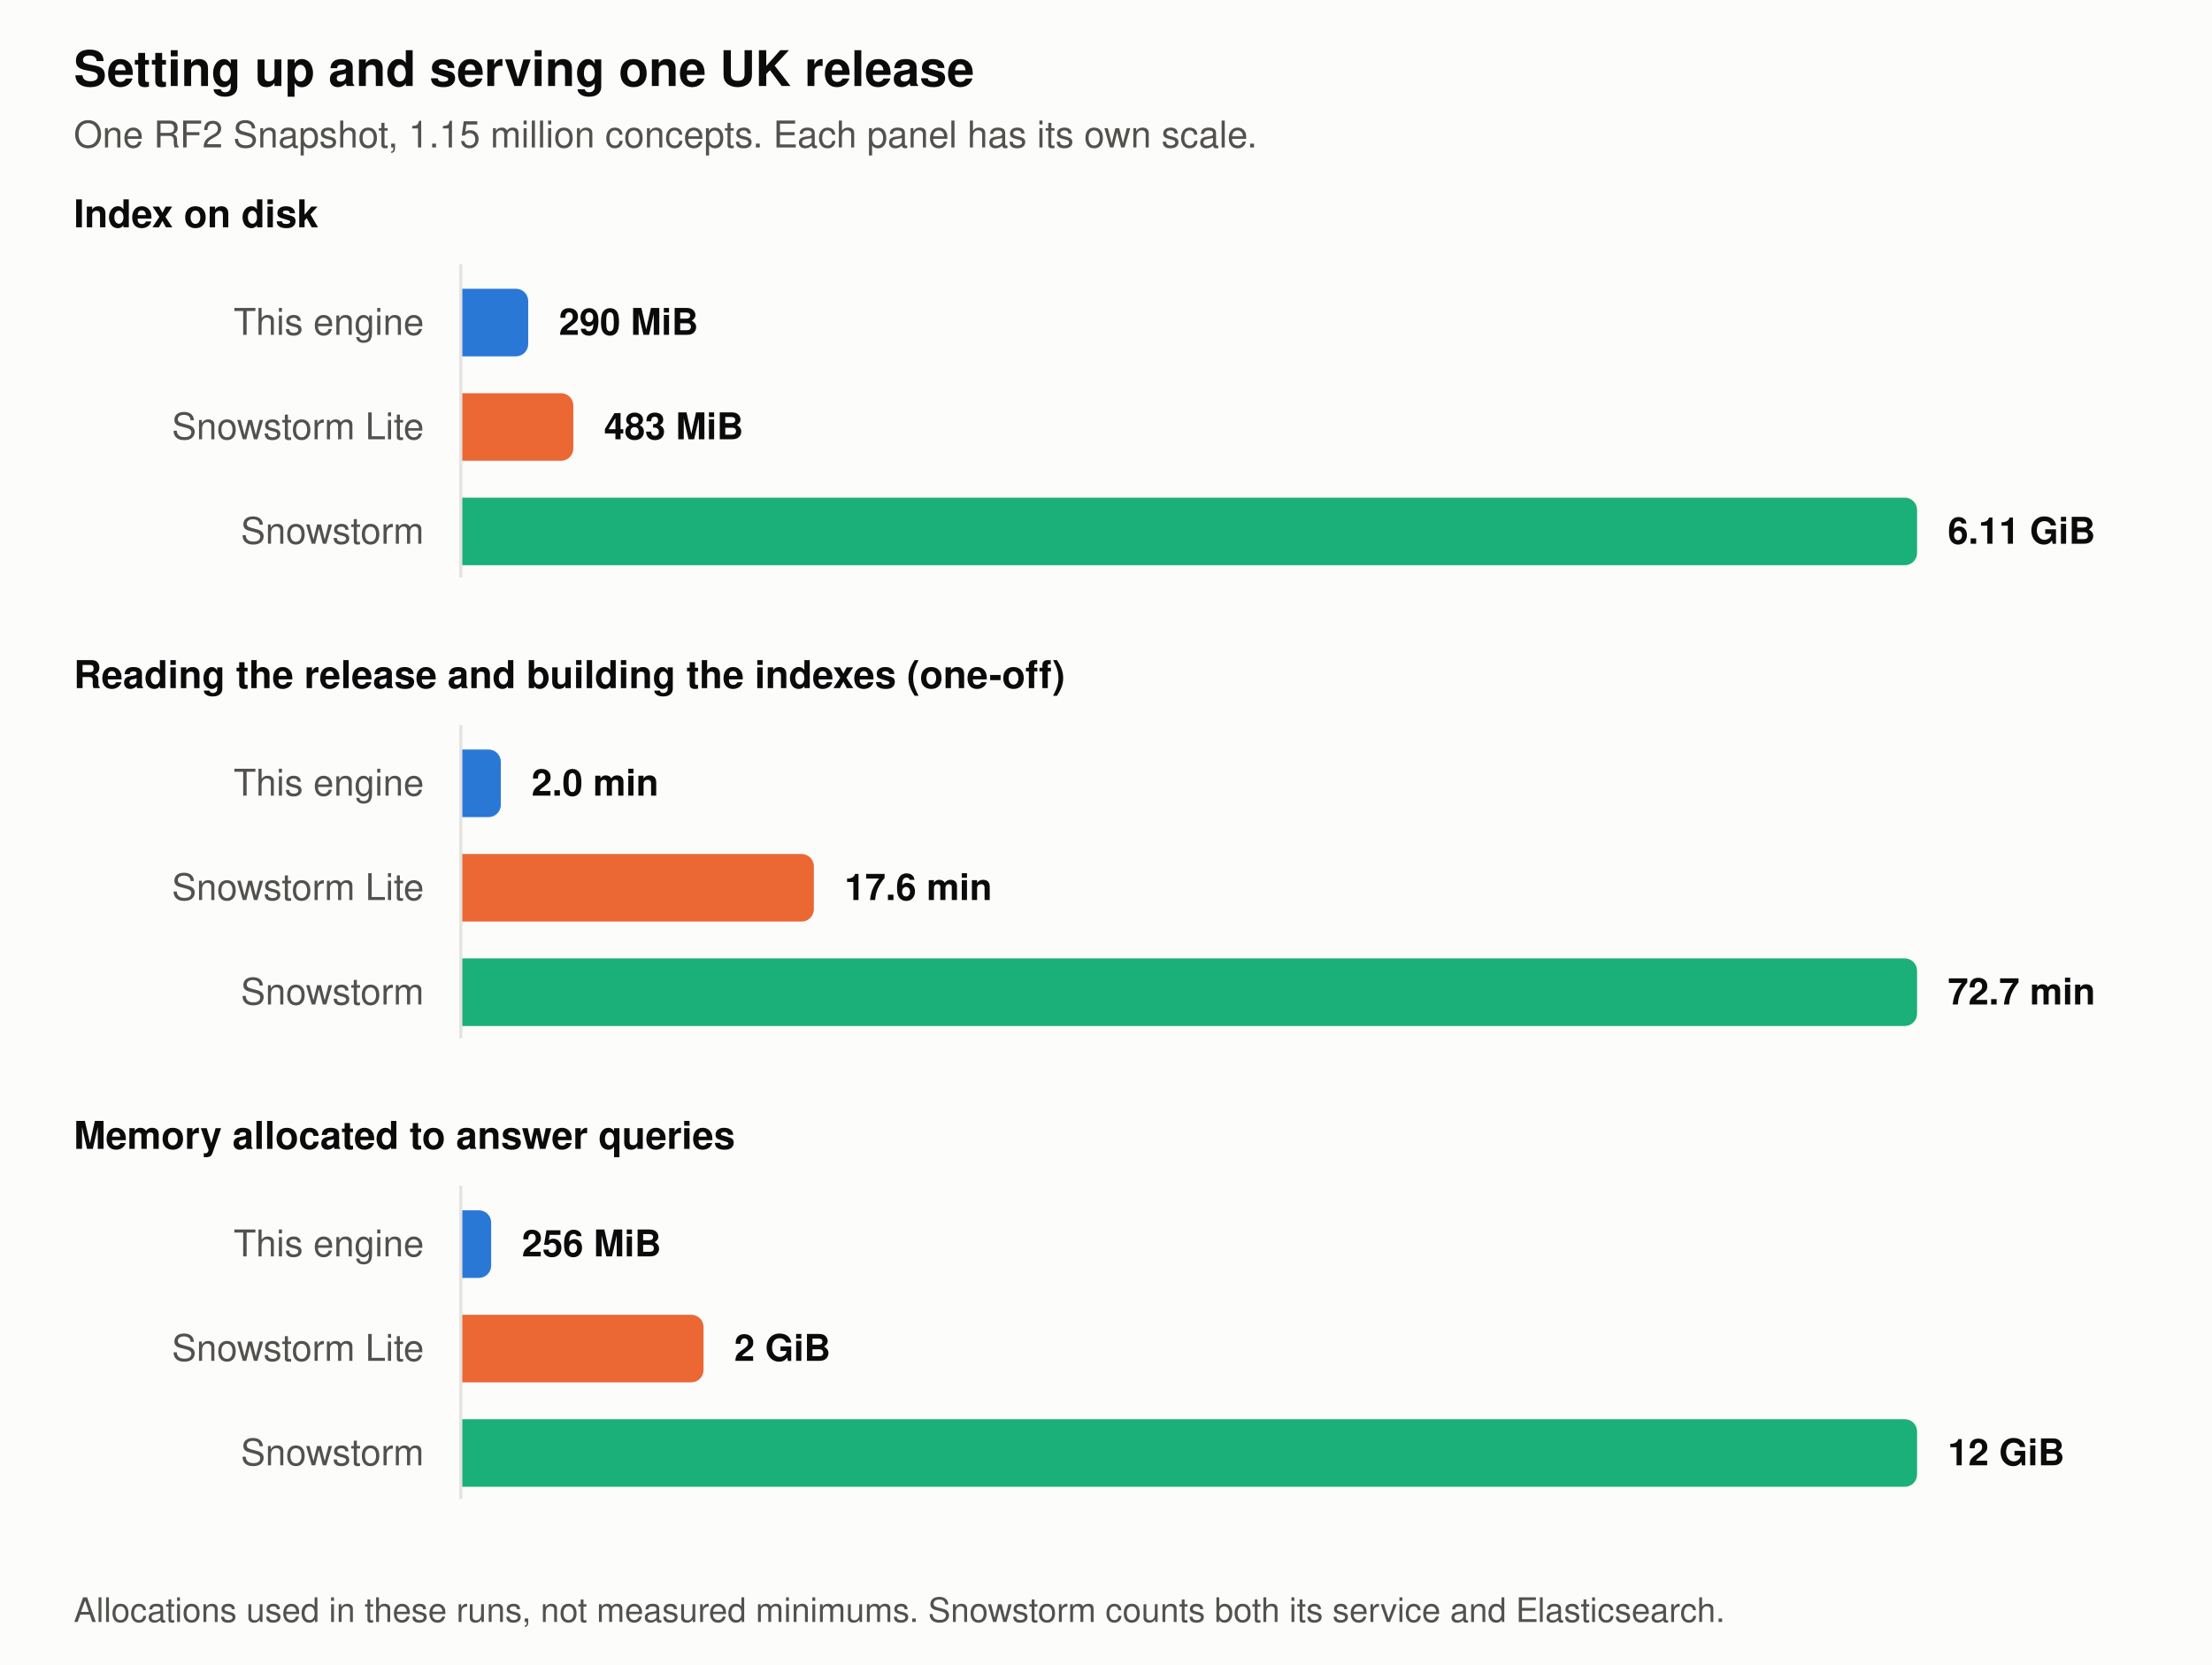
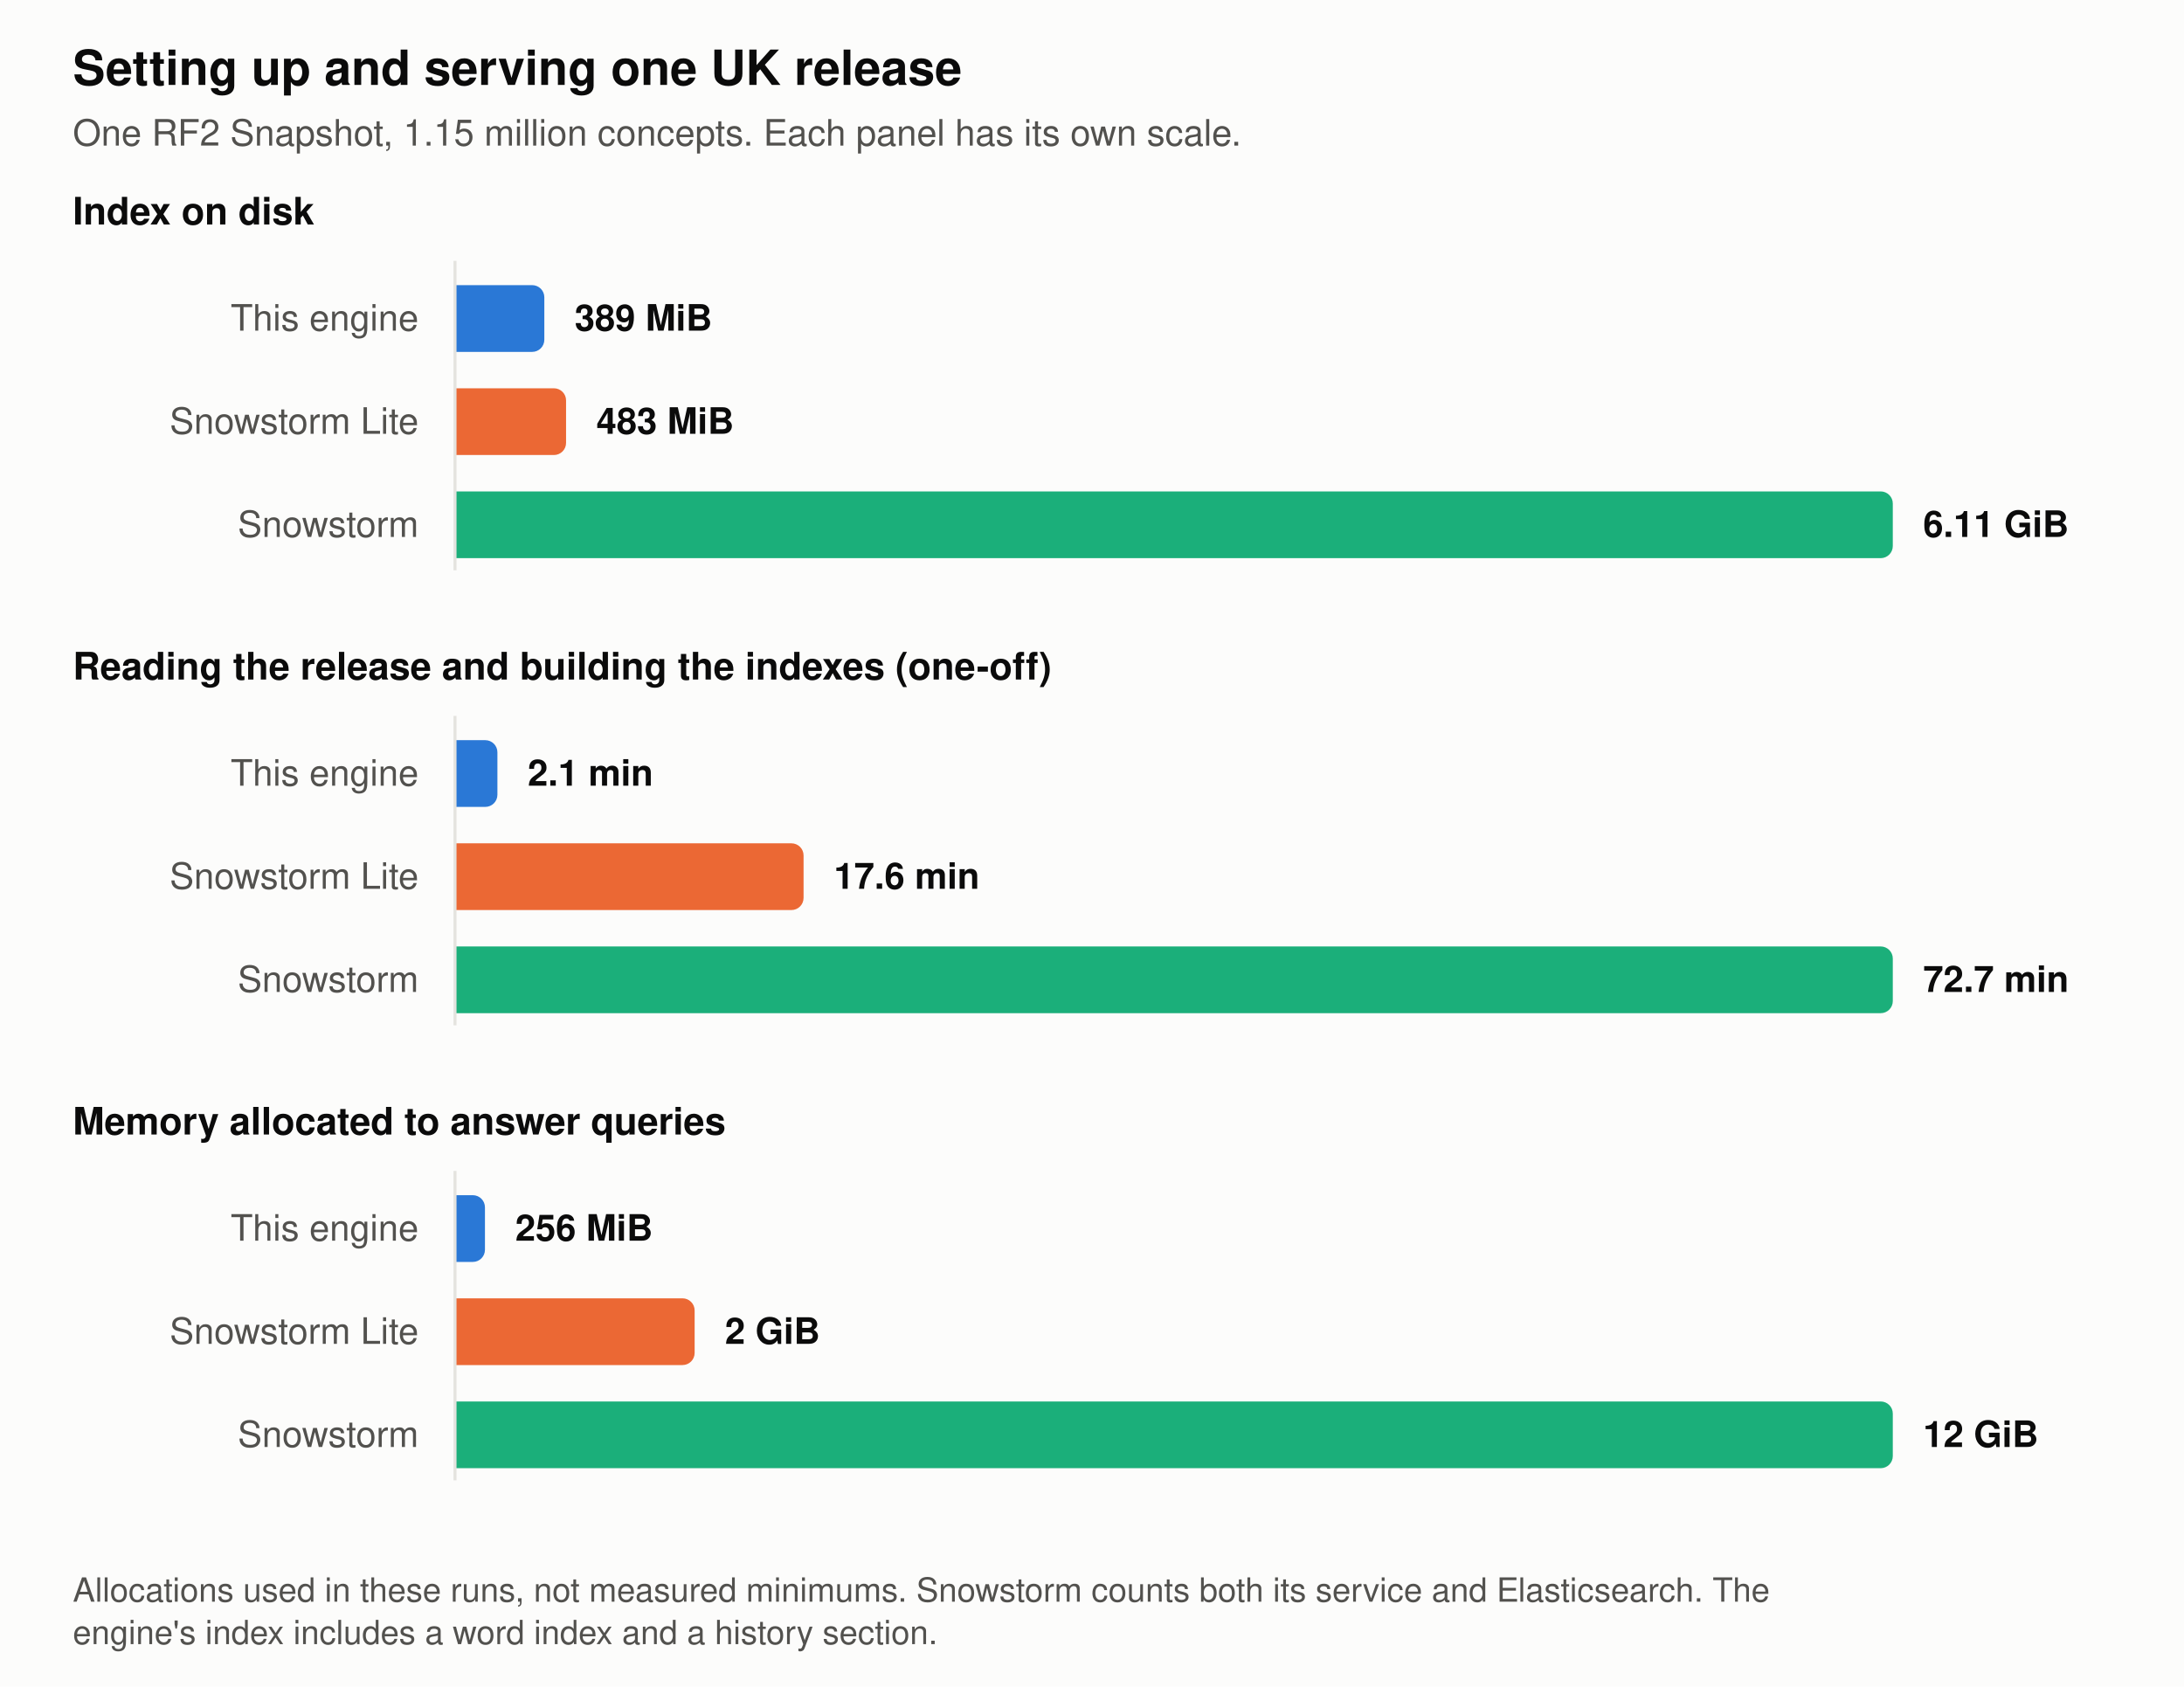
- <svg xmlns="http://www.w3.org/2000/svg" width="720" height="542" viewBox="0 0 720 542" font-family="-apple-system,BlinkMacSystemFont,'Segoe UI',Helvetica,Arial,sans-serif" role="img" aria-label="Setting up and serving one UK release">
-   <rect width="720" height="542" fill="#fcfcfb" />
+ <svg xmlns="http://www.w3.org/2000/svg" width="720" height="556" viewBox="0 0 720 556" font-family="-apple-system,BlinkMacSystemFont,'Segoe UI',Helvetica,Arial,sans-serif" role="img" aria-label="Setting up and serving one UK release">
+   <rect width="720" height="556" fill="#fcfcfb" />
  <text x="24" y="28" font-size="16" font-weight="600" fill="#0b0b0b">Setting up and serving one UK release</text>
  <text x="24" y="48" font-size="12" fill="#52514e">One RF2 Snapshot, 1.15 million concepts. Each panel has its own scale.</text>
  <text x="24" y="74" font-size="12.5" font-weight="600" fill="#0b0b0b">Index on disk</text>
  <text x="138" y="109.0" font-size="12" text-anchor="end" fill="#52514e">This engine</text>
-   <path d="M150,94.0 H167.933 A4,4 0 0 1 171.933,98.0 V112.0 A4,4 0 0 1 167.933,116.0 H150 Z" fill="#2a78d6" />
-   <text x="181.933" y="109.0" font-size="12" font-weight="600" fill="#0b0b0b">290 MiB</text>
+   <path d="M150,94.0 H175.448 A4,4 0 0 1 179.448,98.0 V112.0 A4,4 0 0 1 175.448,116.0 H150 Z" fill="#2a78d6" />
+   <text x="189.448" y="109.0" font-size="12" font-weight="600" fill="#0b0b0b">389 MiB</text>
  <text x="138" y="143.0" font-size="12" text-anchor="end" fill="#52514e">Snowstorm Lite</text>
  <path d="M150,128.0 H182.615 A4,4 0 0 1 186.615,132.0 V146.0 A4,4 0 0 1 182.615,150.0 H150 Z" fill="#eb6834" />
  <text x="196.615" y="143.0" font-size="12" font-weight="600" fill="#0b0b0b">483 MiB</text>
  <text x="138" y="177.0" font-size="12" text-anchor="end" fill="#52514e">Snowstorm</text>
  <path d="M150,162.0 H620.0 A4,4 0 0 1 624.0,166.0 V180.0 A4,4 0 0 1 620.0,184.0 H150 Z" fill="#1baf7a" />
  <text x="634.0" y="177.0" font-size="12" font-weight="600" fill="#0b0b0b">6.11 GiB</text>
  <line x1="150" y1="86" x2="150" y2="188" stroke="#e4e3df" stroke-width="1" />
  <text x="24" y="224" font-size="12.5" font-weight="600" fill="#0b0b0b">Reading the release and building the indexes (one-off)</text>
  <text x="138" y="259.0" font-size="12" text-anchor="end" fill="#52514e">This engine</text>
-   <path d="M150,244.0 H159.024 A4,4 0 0 1 163.024,248.0 V262.0 A4,4 0 0 1 159.024,266.0 H150 Z" fill="#2a78d6" />
-   <text x="173.024" y="259.0" font-size="12" font-weight="600" fill="#0b0b0b">2.0 min</text>
+   <path d="M150,244.0 H159.981 A4,4 0 0 1 163.981,248.0 V262.0 A4,4 0 0 1 159.981,266.0 H150 Z" fill="#2a78d6" />
+   <text x="173.981" y="259.0" font-size="12" font-weight="600" fill="#0b0b0b">2.1 min</text>
  <text x="138" y="293.0" font-size="12" text-anchor="end" fill="#52514e">Snowstorm Lite</text>
  <path d="M150,278.0 H260.912 A4,4 0 0 1 264.912,282.0 V296.0 A4,4 0 0 1 260.912,300.0 H150 Z" fill="#eb6834" />
  <text x="274.912" y="293.0" font-size="12" font-weight="600" fill="#0b0b0b">17.6 min</text>
  <text x="138" y="327.0" font-size="12" text-anchor="end" fill="#52514e">Snowstorm</text>
  <path d="M150,312.0 H620.0 A4,4 0 0 1 624.0,316.0 V330.0 A4,4 0 0 1 620.0,334.0 H150 Z" fill="#1baf7a" />
  <text x="634.0" y="327.0" font-size="12" font-weight="600" fill="#0b0b0b">72.7 min</text>
  <line x1="150" y1="236" x2="150" y2="338" stroke="#e4e3df" stroke-width="1" />
  <text x="24" y="374" font-size="12.5" font-weight="600" fill="#0b0b0b">Memory allocated to answer queries</text>
  <text x="138" y="409.0" font-size="12" text-anchor="end" fill="#52514e">This engine</text>
  <path d="M150,394.0 H155.875 A4,4 0 0 1 159.875,398.0 V412.0 A4,4 0 0 1 155.875,416.0 H150 Z" fill="#2a78d6" />
  <text x="169.875" y="409.0" font-size="12" font-weight="600" fill="#0b0b0b">256 MiB</text>
  <text x="138" y="443.0" font-size="12" text-anchor="end" fill="#52514e">Snowstorm Lite</text>
  <path d="M150,428.0 H225.0 A4,4 0 0 1 229.0,432.0 V446.0 A4,4 0 0 1 225.0,450.0 H150 Z" fill="#eb6834" />
  <text x="239.0" y="443.0" font-size="12" font-weight="600" fill="#0b0b0b">2 GiB</text>
  <text x="138" y="477.0" font-size="12" text-anchor="end" fill="#52514e">Snowstorm</text>
  <path d="M150,462.0 H620.0 A4,4 0 0 1 624.0,466.0 V480.0 A4,4 0 0 1 620.0,484.0 H150 Z" fill="#1baf7a" />
  <text x="634.0" y="477.0" font-size="12" font-weight="600" fill="#0b0b0b">12 GiB</text>
  <line x1="150" y1="386" x2="150" y2="488" stroke="#e4e3df" stroke-width="1" />
-   <text x="24" y="528" font-size="11" fill="#52514e">Allocations used in these runs, not measured minimums. Snowstorm counts both its service and Elasticsearch.</text>
+   <text x="24" y="528" font-size="11" fill="#52514e">Allocations used in these runs, not measured minimums. Snowstorm counts both its service and Elasticsearch. The</text>
+   <text x="24" y="542" font-size="11" fill="#52514e">engine's index includes a word index and a history section.</text>
</svg>
